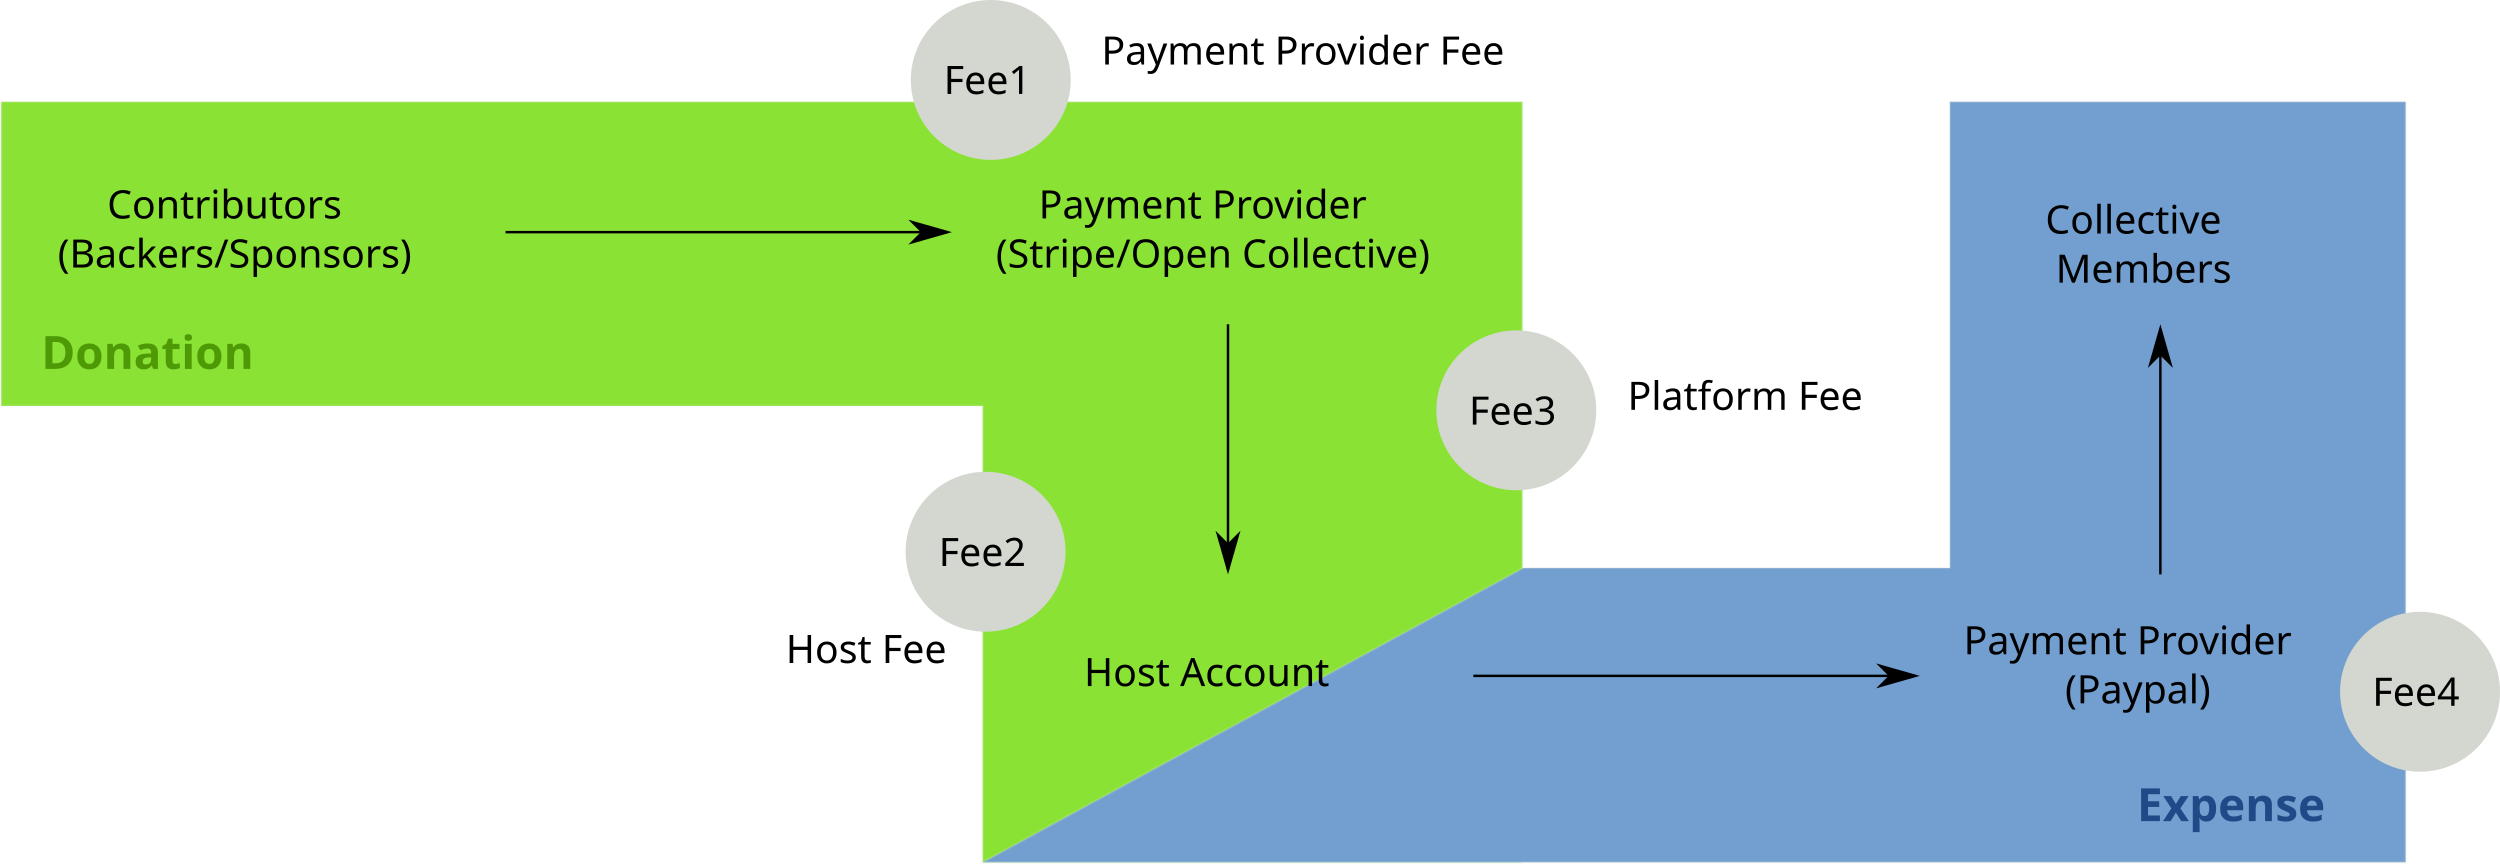
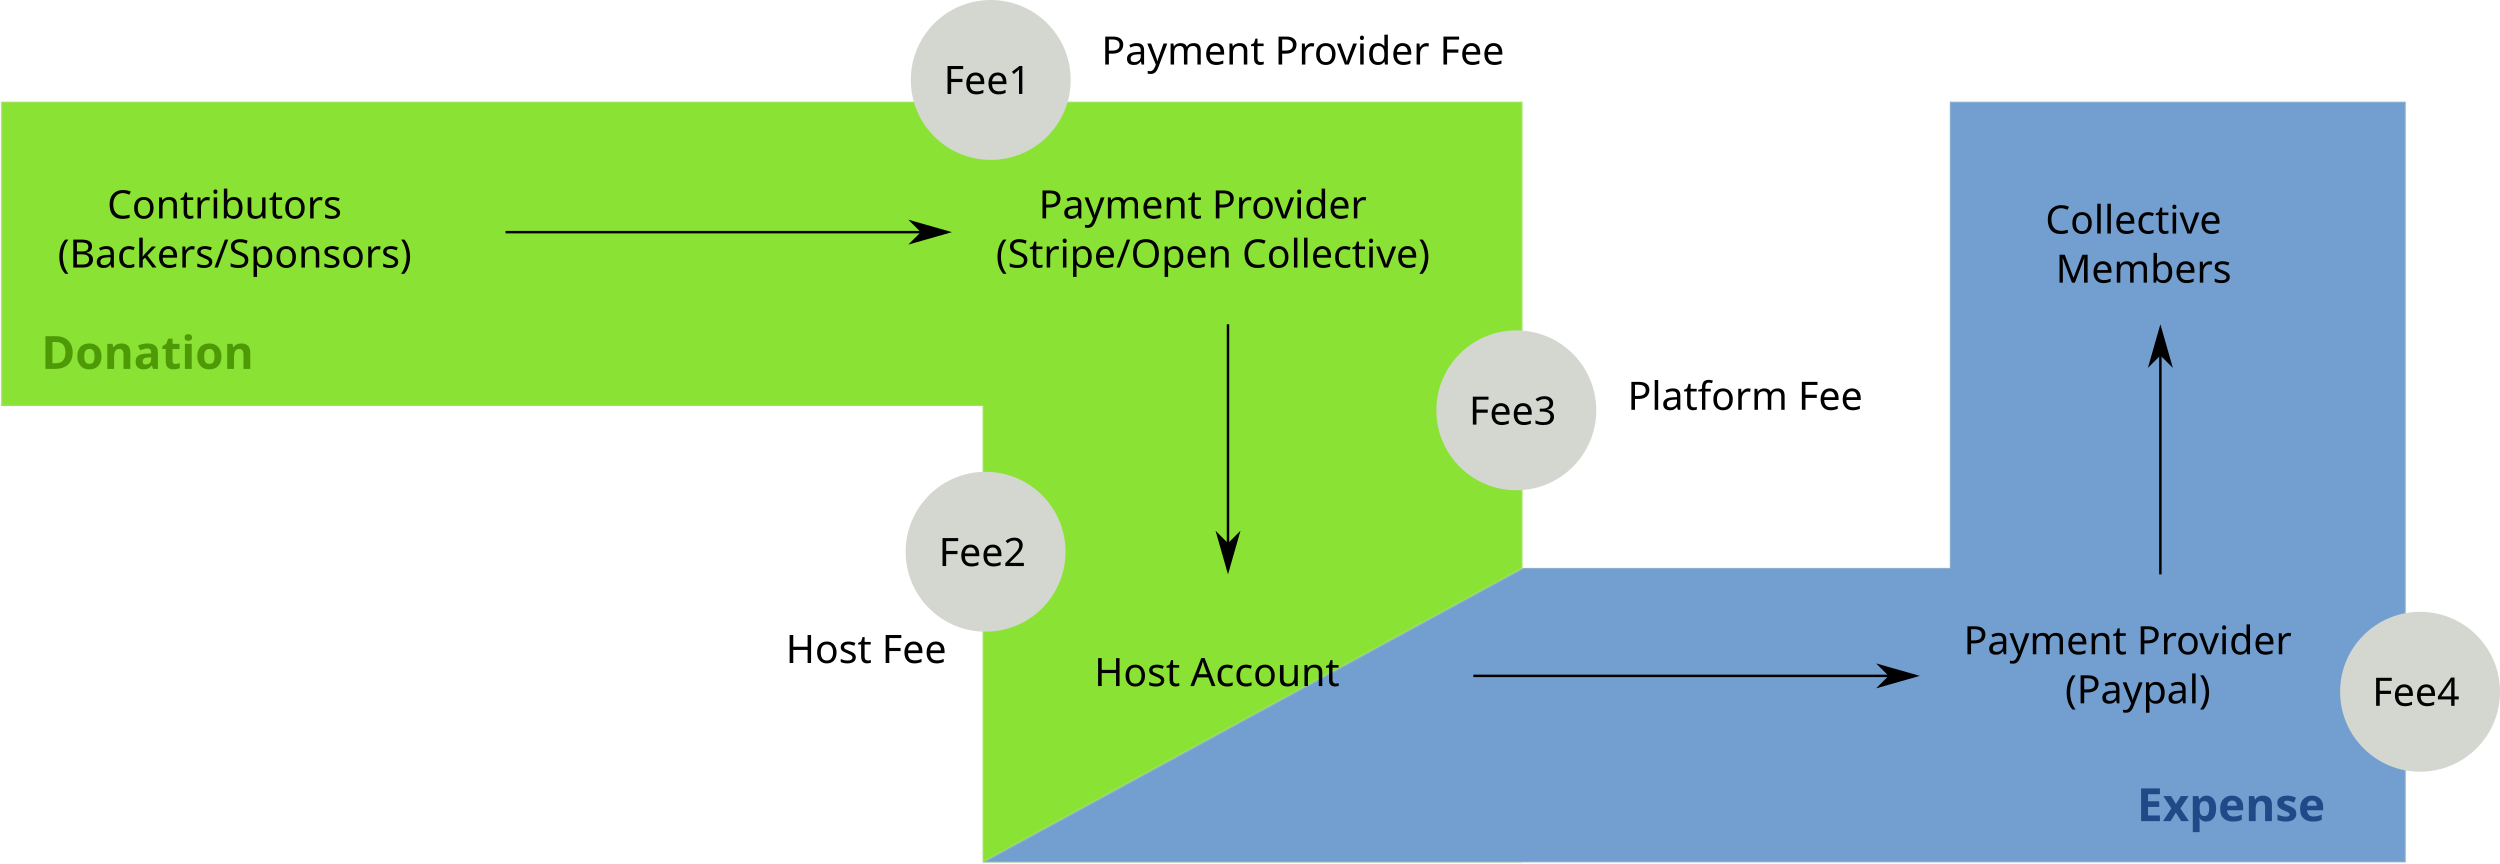
- <svg xmlns="http://www.w3.org/2000/svg" width="269.587mm" height="93.122mm" viewBox="0 0 269.587 93.122" version="1.1" id="svg2058">
+ <svg xmlns="http://www.w3.org/2000/svg" id="svg2058" width="1018.912" height="351.958" version="1.1" viewBox="0 0 269.587 93.122">
  <defs id="defs2052">
-     <marker orient="auto" refY="0" refX="0" id="marker1767-0" style="overflow:visible">
-       <path id="path1765-4" d="M 0,0 5,-5 -12.5,0 5,5 Z" style="fill:#000000;fill-opacity:1;fill-rule:evenodd;stroke:#000000;stroke-width:1pt;stroke-opacity:1" transform="matrix(-0.8,0,0,-0.8,-10,0)" />
+     <marker id="marker1767-0" orient="auto" refX="0" refY="0" style="overflow:visible">
+       <path id="path1765-4" d="M 0,0 5,-5 -12.5,0 5,5 Z" style="fill:#000;fill-opacity:1;fill-rule:evenodd;stroke:#000;stroke-width:1pt;stroke-opacity:1" transform="matrix(-0.8,0,0,-0.8,-10,0)" />
    </marker>
-     <marker orient="auto" refY="0" refX="0" id="Arrow1Lend-3" style="overflow:visible">
-       <path id="path1481-3" d="M 0,0 5,-5 -12.5,0 5,5 Z" style="fill:#000000;fill-opacity:1;fill-rule:evenodd;stroke:#000000;stroke-width:1pt;stroke-opacity:1" transform="matrix(-0.8,0,0,-0.8,-10,0)" />
+     <marker id="Arrow1Lend-3" orient="auto" refX="0" refY="0" style="overflow:visible">
+       <path id="path1481-3" d="M 0,0 5,-5 -12.5,0 5,5 Z" style="fill:#000;fill-opacity:1;fill-rule:evenodd;stroke:#000;stroke-width:1pt;stroke-opacity:1" transform="matrix(-0.8,0,0,-0.8,-10,0)" />
    </marker>
-     <marker orient="auto" refY="0" refX="0" id="marker1767" style="overflow:visible">
-       <path id="path1765" d="M 0,0 5,-5 -12.5,0 5,5 Z" style="fill:#000000;fill-opacity:1;fill-rule:evenodd;stroke:#000000;stroke-width:1pt;stroke-opacity:1" transform="matrix(-0.8,0,0,-0.8,-10,0)" />
+     <marker id="marker1767" orient="auto" refX="0" refY="0" style="overflow:visible">
+       <path id="path1765" d="M 0,0 5,-5 -12.5,0 5,5 Z" style="fill:#000;fill-opacity:1;fill-rule:evenodd;stroke:#000;stroke-width:1pt;stroke-opacity:1" transform="matrix(-0.8,0,0,-0.8,-10,0)" />
    </marker>
-     <marker orient="auto" refY="0" refX="0" id="Arrow1Lend" style="overflow:visible">
-       <path id="path1481" d="M 0,0 5,-5 -12.5,0 5,5 Z" style="fill:#000000;fill-opacity:1;fill-rule:evenodd;stroke:#000000;stroke-width:1pt;stroke-opacity:1" transform="matrix(-0.8,0,0,-0.8,-10,0)" />
+     <marker id="Arrow1Lend" orient="auto" refX="0" refY="0" style="overflow:visible">
+       <path id="path1481" d="M 0,0 5,-5 -12.5,0 5,5 Z" style="fill:#000;fill-opacity:1;fill-rule:evenodd;stroke:#000;stroke-width:1pt;stroke-opacity:1" transform="matrix(-0.8,0,0,-0.8,-10,0)" />
    </marker>
  </defs>
  <g id="layer1" transform="translate(0.9899783,-199.7901)">
-     <path style="opacity:0.998;fill:#8ae234;fill-opacity:1;stroke:#e7ebe1;stroke-width:0.261;stroke-linejoin:round;stroke-miterlimit:4;stroke-dasharray:none;stroke-dashoffset:0;stroke-opacity:0.196" d="m -0.859,210.761 v 32.808 H 104.974 v 49.213 h 58.208 v -49.213 -32.808 h -56.808 z" id="rect1845" />
-     <text xml:space="preserve" style="font-style:normal;font-weight:normal;font-size:4.233px;line-height:1.25;font-family:sans-serif;letter-spacing:0px;word-spacing:0px;fill:#000000;fill-opacity:1;stroke:none;stroke-width:0.265" x="27.072" y="223.345" id="text1439">
-       <tspan id="tspan1437" x="27.072" y="223.345" style="text-align:center;text-anchor:middle;stroke-width:0.265">Contributors</tspan>
-       <tspan x="27.072" y="228.637" style="text-align:center;text-anchor:middle;stroke-width:0.265" id="tspan1441">(Backers/Sponsors)</tspan>
+     <path style="opacity:.998;fill:#8ae234;fill-opacity:1;stroke:#e7ebe1;stroke-width:.261;stroke-linejoin:round;stroke-miterlimit:4;stroke-dasharray:none;stroke-dashoffset:0;stroke-opacity:.196" id="rect1845" d="m -0.859,210.761 v 32.808 H 104.974 v 49.213 h 58.208 v -49.213 -32.808 h -56.808 z" />
+     <text xml:space="preserve" style="font-style:normal;font-weight:400;font-size:4.233px;line-height:1.25;font-family:sans-serif;letter-spacing:0;word-spacing:0;fill:#000;fill-opacity:1;stroke:none;stroke-width:.265" id="text1439" x="27.072" y="223.345">
+       <tspan id="tspan1437" x="27.072" y="223.345" style="text-align:center;text-anchor:middle;stroke-width:.265">Contributors</tspan>
+       <tspan x="27.072" y="228.637" style="text-align:center;text-anchor:middle;stroke-width:.265" id="tspan1441">(Backers/Sponsors)</tspan>
    </text>
-     <path style="opacity:0.998;fill:#729fcf;fill-opacity:1;stroke:#e7ebe1;stroke-width:0.248;stroke-linejoin:round;stroke-miterlimit:4;stroke-dasharray:none;stroke-dashoffset:0;stroke-opacity:0.196" d="m 104.974,292.782 58.307,-31.75 h 45.99 v -50.271 h 49.161 v 50.271 31.75 z" id="rect1845-6" />
-     <text xml:space="preserve" style="font-style:normal;font-weight:normal;font-size:4.233px;line-height:1.25;font-family:sans-serif;letter-spacing:0px;word-spacing:0px;fill:#000000;fill-opacity:1;stroke:none;stroke-width:0.265" x="132.559" y="223.345" id="text1439-3">
-       <tspan x="132.559" y="223.345" style="text-align:center;text-anchor:middle;stroke-width:0.265" id="tspan1441-1">Payment Provider</tspan>
-       <tspan x="132.559" y="228.637" style="text-align:center;text-anchor:middle;stroke-width:0.265" id="tspan1470">(Stripe/Open Collective)</tspan>
+     <path style="opacity:.998;fill:#729fcf;fill-opacity:1;stroke:#e7ebe1;stroke-width:.248;stroke-linejoin:round;stroke-miterlimit:4;stroke-dasharray:none;stroke-dashoffset:0;stroke-opacity:.196" id="rect1845-6" d="m 104.974,292.782 58.307,-31.75 h 45.99 v -50.271 h 49.161 v 50.271 31.75 z" />
+     <text xml:space="preserve" style="font-style:normal;font-weight:400;font-size:4.233px;line-height:1.25;font-family:sans-serif;letter-spacing:0;word-spacing:0;fill:#000;fill-opacity:1;stroke:none;stroke-width:.265" id="text1439-3" x="132.559" y="223.345">
+       <tspan x="132.559" y="223.345" style="text-align:center;text-anchor:middle;stroke-width:.265" id="tspan1441-1">Payment Provider</tspan>
+       <tspan x="132.559" y="228.637" style="text-align:center;text-anchor:middle;stroke-width:.265" id="tspan1470">(Stripe/Open Collective)</tspan>
    </text>
-     <path style="fill:none;stroke:#000000;stroke-width:0.265;stroke-linecap:butt;stroke-linejoin:miter;stroke-miterlimit:4;stroke-dasharray:none;stroke-opacity:1;marker-end:url(#Arrow1Lend)" d="M 53.526,224.823 H 101.15" id="path1474" />
-     <path style="fill:none;stroke:#000000;stroke-width:0.265px;stroke-linecap:butt;stroke-linejoin:miter;stroke-opacity:1;marker-end:url(#marker1767)" d="m 131.432,234.756 v 26.458" id="path1742" />
-     <text xml:space="preserve" style="font-style:normal;font-weight:normal;font-size:4.233px;line-height:1.25;font-family:sans-serif;letter-spacing:0px;word-spacing:0px;fill:#000000;fill-opacity:1;stroke:none;stroke-width:0.265" x="132.991" y="273.771" id="text1439-3-9">
-       <tspan x="132.991" y="273.771" style="text-align:center;text-anchor:middle;stroke-width:0.265" id="tspan1441-1-6">Host Account</tspan>
-       <tspan x="132.991" y="279.063" style="text-align:center;text-anchor:middle;stroke-width:0.265" id="tspan1470-9" />
+     <path style="fill:none;stroke:#000;stroke-width:.265;stroke-linecap:butt;stroke-linejoin:miter;stroke-miterlimit:4;stroke-dasharray:none;stroke-opacity:1;marker-end:url(#Arrow1Lend)" id="path1474" d="M 53.526,224.823 H 101.15" />
+     <path style="fill:none;stroke:#000;stroke-width:.265px;stroke-linecap:butt;stroke-linejoin:miter;stroke-opacity:1;marker-end:url(#marker1767)" id="path1742" d="m 131.432,234.756 v 26.458" />
+     <text xml:space="preserve" style="font-style:normal;font-weight:400;font-size:4.233px;line-height:1.25;font-family:sans-serif;letter-spacing:0;word-spacing:0;fill:#000;fill-opacity:1;stroke:none;stroke-width:.265" id="text1439-3-9" x="132.991" y="273.771">
+       <tspan x="132.991" y="273.771" style="text-align:center;text-anchor:middle;stroke-width:.265" id="tspan1441-1-6">Host Account</tspan>
    </text>
-     <text xml:space="preserve" style="font-style:normal;font-weight:normal;font-size:4.233px;line-height:1.25;font-family:sans-serif;letter-spacing:0px;word-spacing:0px;fill:#000000;fill-opacity:1;stroke:none;stroke-width:0.265" x="232.92" y="224.979" id="text1439-3-8">
-       <tspan x="232.92" y="224.979" style="text-align:center;text-anchor:middle;stroke-width:0.265" id="tspan1470-5">Collective</tspan>
-       <tspan x="232.92" y="230.27" style="text-align:center;text-anchor:middle;stroke-width:0.265" id="tspan1801">Members</tspan>
+     <text xml:space="preserve" style="font-style:normal;font-weight:400;font-size:4.233px;line-height:1.25;font-family:sans-serif;letter-spacing:0;word-spacing:0;fill:#000;fill-opacity:1;stroke:none;stroke-width:.265" id="text1439-3-8" x="232.92" y="224.979">
+       <tspan x="232.92" y="224.979" style="text-align:center;text-anchor:middle;stroke-width:.265" id="tspan1470-5">Collective</tspan>
+       <tspan x="232.92" y="230.27" style="text-align:center;text-anchor:middle;stroke-width:.265" id="tspan1801">Members</tspan>
    </text>
-     <path style="fill:none;stroke:#000000;stroke-width:0.265;stroke-linecap:butt;stroke-linejoin:miter;stroke-miterlimit:4;stroke-dasharray:none;stroke-opacity:1;marker-end:url(#Arrow1Lend-3)" d="m 157.891,272.673 h 47.625" id="path1474-6" />
-     <text xml:space="preserve" style="font-style:normal;font-weight:normal;font-size:4.233px;line-height:1.25;font-family:sans-serif;letter-spacing:0px;word-spacing:0px;fill:#000000;fill-opacity:1;stroke:none;stroke-width:0.265;stroke-opacity:0.196" x="232.3" y="270.341" id="text1439-3-6">
-       <tspan x="232.3" y="270.341" style="text-align:center;text-anchor:middle;stroke:none;stroke-width:0.265;stroke-opacity:0.196" id="tspan1441-1-4">Payment Provider</tspan>
-       <tspan x="232.3" y="275.632" style="text-align:center;text-anchor:middle;stroke:none;stroke-width:0.265;stroke-opacity:0.196" id="tspan1470-0">(Paypal)</tspan>
+     <path style="fill:none;stroke:#000;stroke-width:.265;stroke-linecap:butt;stroke-linejoin:miter;stroke-miterlimit:4;stroke-dasharray:none;stroke-opacity:1;marker-end:url(#Arrow1Lend-3)" id="path1474-6" d="m 157.891,272.673 h 47.625" />
+     <text xml:space="preserve" style="font-style:normal;font-weight:400;font-size:4.233px;line-height:1.25;font-family:sans-serif;letter-spacing:0;word-spacing:0;fill:#000;fill-opacity:1;stroke:none;stroke-width:.265;stroke-opacity:.196" id="text1439-3-6" x="232.3" y="270.341">
+       <tspan x="232.3" y="270.341" style="text-align:center;text-anchor:middle;stroke:none;stroke-width:.265;stroke-opacity:.196" id="tspan1441-1-4">Payment Provider</tspan>
+       <tspan x="232.3" y="275.632" style="text-align:center;text-anchor:middle;stroke:none;stroke-width:.265;stroke-opacity:.196" id="tspan1470-0">(Paypal)</tspan>
    </text>
-     <path style="fill:none;stroke:#000000;stroke-width:0.265px;stroke-linecap:butt;stroke-linejoin:miter;stroke-opacity:1;marker-end:url(#marker1767-0)" d="M 231.974,261.727 V 235.269" id="path1742-6" />
-     <text xml:space="preserve" style="font-style:normal;font-weight:normal;font-size:4.233px;line-height:1.25;font-family:sans-serif;letter-spacing:0px;word-spacing:0px;fill:#4e9a06;fill-opacity:1;stroke:none;stroke-width:0.265" x="3.474" y="239.574" id="text1865">
-       <tspan id="tspan1863" x="3.474" y="239.574" style="font-style:normal;font-variant:normal;font-weight:bold;font-stretch:normal;font-size:4.939px;font-family:sans-serif;-inkscape-font-specification:'sans-serif Bold';fill:#4e9a06;stroke-width:0.265">Donation</tspan>
+     <path style="fill:none;stroke:#000;stroke-width:.265px;stroke-linecap:butt;stroke-linejoin:miter;stroke-opacity:1;marker-end:url(#marker1767-0)" id="path1742-6" d="M 231.974,261.727 V 235.269" />
+     <text xml:space="preserve" style="font-style:normal;font-weight:400;font-size:4.233px;line-height:1.25;font-family:sans-serif;letter-spacing:0;word-spacing:0;fill:#4e9a06;fill-opacity:1;stroke:none;stroke-width:.265" id="text1865" x="3.474" y="239.574">
+       <tspan id="tspan1863" x="3.474" y="239.574" style="font-style:normal;font-variant:normal;font-weight:700;font-stretch:normal;font-size:4.939px;font-family:sans-serif;-inkscape-font-specification:'sans-serif Bold';fill:#4e9a06;stroke-width:.265">Donation</tspan>
    </text>
-     <text xml:space="preserve" style="font-style:normal;font-weight:normal;font-size:4.233px;line-height:1.25;font-family:sans-serif;letter-spacing:0px;word-spacing:0px;fill:#204a87;fill-opacity:1;stroke:none;stroke-width:0.265" x="229.458" y="288.335" id="text1865-7">
-       <tspan id="tspan1863-2" x="229.458" y="288.335" style="font-style:normal;font-variant:normal;font-weight:bold;font-stretch:normal;font-size:4.939px;font-family:sans-serif;-inkscape-font-specification:'sans-serif Bold';fill:#204a87;stroke-width:0.265">Expense</tspan>
+     <text xml:space="preserve" style="font-style:normal;font-weight:400;font-size:4.233px;line-height:1.25;font-family:sans-serif;letter-spacing:0;word-spacing:0;fill:#204a87;fill-opacity:1;stroke:none;stroke-width:.265" id="text1865-7" x="229.458" y="288.335">
+       <tspan id="tspan1863-2" x="229.458" y="288.335" style="font-style:normal;font-variant:normal;font-weight:700;font-stretch:normal;font-size:4.939px;font-family:sans-serif;-inkscape-font-specification:'sans-serif Bold';fill:#204a87;stroke-width:.265">Expense</tspan>
    </text>
-     <circle style="opacity:0.998;fill:#d3d7cf;fill-opacity:1;stroke:none;stroke-width:0.066;stroke-linejoin:round;stroke-miterlimit:4;stroke-dasharray:none;stroke-dashoffset:0;stroke-opacity:0.196" id="path1941" cx="105.848" cy="208.411" r="8.621" />
-     <text xml:space="preserve" style="font-style:normal;font-weight:normal;font-size:4.233px;line-height:1.25;font-family:sans-serif;letter-spacing:0px;word-spacing:0px;fill:#000000;fill-opacity:1;stroke:none;stroke-width:0.265" x="100.78" y="209.924" id="text1945">
-       <tspan id="tspan1943" x="100.78" y="209.924" style="stroke-width:0.265">Fee1</tspan>
+     <circle style="opacity:.998;fill:#d3d7cf;fill-opacity:1;stroke:none;stroke-width:.066;stroke-linejoin:round;stroke-miterlimit:4;stroke-dasharray:none;stroke-dashoffset:0;stroke-opacity:.196" id="path1941" cx="105.848" cy="208.411" r="8.621" />
+     <text xml:space="preserve" style="font-style:normal;font-weight:400;font-size:4.233px;line-height:1.25;font-family:sans-serif;letter-spacing:0;word-spacing:0;fill:#000;fill-opacity:1;stroke:none;stroke-width:.265" id="text1945" x="100.78" y="209.924">
+       <tspan id="tspan1943" x="100.78" y="209.924" style="stroke-width:.265">Fee1</tspan>
    </text>
-     <circle style="opacity:0.998;fill:#d3d7cf;fill-opacity:1;stroke:none;stroke-width:0.066;stroke-linejoin:round;stroke-miterlimit:4;stroke-dasharray:none;stroke-dashoffset:0;stroke-opacity:0.196" id="path1941-8" cx="259.976" cy="274.387" r="8.621" />
-     <text xml:space="preserve" style="font-style:normal;font-weight:normal;font-size:4.233px;line-height:1.25;font-family:sans-serif;letter-spacing:0px;word-spacing:0px;fill:#000000;fill-opacity:1;stroke:none;stroke-width:0.265" x="254.833" y="275.9" id="text1945-2">
-       <tspan id="tspan1943-9" x="254.833" y="275.9" style="stroke-width:0.265">Fee4</tspan>
+     <circle style="opacity:.998;fill:#d3d7cf;fill-opacity:1;stroke:none;stroke-width:.066;stroke-linejoin:round;stroke-miterlimit:4;stroke-dasharray:none;stroke-dashoffset:0;stroke-opacity:.196" id="path1941-8" cx="259.976" cy="274.387" r="8.621" />
+     <text xml:space="preserve" style="font-style:normal;font-weight:400;font-size:4.233px;line-height:1.25;font-family:sans-serif;letter-spacing:0;word-spacing:0;fill:#000;fill-opacity:1;stroke:none;stroke-width:.265" id="text1945-2" x="254.833" y="275.9">
+       <tspan id="tspan1943-9" x="254.833" y="275.9" style="stroke-width:.265">Fee4</tspan>
    </text>
-     <circle style="opacity:0.998;fill:#d3d7cf;fill-opacity:1;stroke:none;stroke-width:0.066;stroke-linejoin:round;stroke-miterlimit:4;stroke-dasharray:none;stroke-dashoffset:0;stroke-opacity:0.196" id="path1941-9" cx="162.521" cy="244.036" r="8.621" />
-     <text xml:space="preserve" style="font-style:normal;font-weight:normal;font-size:4.233px;line-height:1.25;font-family:sans-serif;letter-spacing:0px;word-spacing:0px;fill:#000000;fill-opacity:1;stroke:none;stroke-width:0.265" x="157.427" y="245.577" id="text1945-6">
-       <tspan id="tspan1943-0" x="157.427" y="245.577" style="stroke-width:0.265">Fee3</tspan>
+     <circle style="opacity:.998;fill:#d3d7cf;fill-opacity:1;stroke:none;stroke-width:.066;stroke-linejoin:round;stroke-miterlimit:4;stroke-dasharray:none;stroke-dashoffset:0;stroke-opacity:.196" id="path1941-9" cx="162.521" cy="244.036" r="8.621" />
+     <text xml:space="preserve" style="font-style:normal;font-weight:400;font-size:4.233px;line-height:1.25;font-family:sans-serif;letter-spacing:0;word-spacing:0;fill:#000;fill-opacity:1;stroke:none;stroke-width:.265" id="text1945-6" x="157.427" y="245.577">
+       <tspan id="tspan1943-0" x="157.427" y="245.577" style="stroke-width:.265">Fee3</tspan>
    </text>
-     <circle style="opacity:0.998;fill:#d3d7cf;fill-opacity:1;stroke:none;stroke-width:0.066;stroke-linejoin:round;stroke-miterlimit:4;stroke-dasharray:none;stroke-dashoffset:0;stroke-opacity:0.196" id="path1941-2" cx="105.291" cy="259.288" r="8.621" />
-     <text xml:space="preserve" style="font-style:normal;font-weight:normal;font-size:4.233px;line-height:1.25;font-family:sans-serif;letter-spacing:0px;word-spacing:0px;fill:#000000;fill-opacity:1;stroke:none;stroke-width:0.265" x="100.241" y="260.829" id="text1945-7">
-       <tspan id="tspan1943-6" x="100.241" y="260.829" style="stroke-width:0.265">Fee2</tspan>
+     <circle style="opacity:.998;fill:#d3d7cf;fill-opacity:1;stroke:none;stroke-width:.066;stroke-linejoin:round;stroke-miterlimit:4;stroke-dasharray:none;stroke-dashoffset:0;stroke-opacity:.196" id="path1941-2" cx="105.291" cy="259.288" r="8.621" />
+     <text xml:space="preserve" style="font-style:normal;font-weight:400;font-size:4.233px;line-height:1.25;font-family:sans-serif;letter-spacing:0;word-spacing:0;fill:#000;fill-opacity:1;stroke:none;stroke-width:.265" id="text1945-7" x="100.241" y="260.829">
+       <tspan id="tspan1943-6" x="100.241" y="260.829" style="stroke-width:.265">Fee2</tspan>
    </text>
-     <text xml:space="preserve" style="font-style:normal;font-weight:normal;font-size:4.233px;line-height:1.25;font-family:sans-serif;letter-spacing:0px;word-spacing:0px;fill:#000000;fill-opacity:1;stroke:none;stroke-width:0.265" x="117.791" y="206.752" id="text2742">
-       <tspan id="tspan2740" x="117.791" y="206.752" style="stroke-width:0.265">Payment Provider Fee</tspan>
+     <text xml:space="preserve" style="font-style:normal;font-weight:400;font-size:4.233px;line-height:1.25;font-family:sans-serif;letter-spacing:0;word-spacing:0;fill:#000;fill-opacity:1;stroke:none;stroke-width:.265" id="text2742" x="117.791" y="206.752">
+       <tspan id="tspan2740" x="117.791" y="206.752" style="stroke-width:.265">Payment Provider Fee</tspan>
    </text>
-     <text xml:space="preserve" style="font-style:normal;font-weight:normal;font-size:4.233px;line-height:1.25;font-family:sans-serif;letter-spacing:0px;word-spacing:0px;fill:#000000;fill-opacity:1;stroke:none;stroke-width:0.265" x="174.522" y="243.982" id="text2746">
-       <tspan id="tspan2744" x="174.522" y="243.982" style="stroke-width:0.265">Platform Fee</tspan>
+     <text xml:space="preserve" style="font-style:normal;font-weight:400;font-size:4.233px;line-height:1.25;font-family:sans-serif;letter-spacing:0;word-spacing:0;fill:#000;fill-opacity:1;stroke:none;stroke-width:.265" id="text2746" x="174.522" y="243.982">
+       <tspan id="tspan2744" x="174.522" y="243.982" style="stroke-width:.265">Platform Fee</tspan>
    </text>
-     <text xml:space="preserve" style="font-style:normal;font-weight:normal;font-size:4.233px;line-height:1.25;font-family:sans-serif;letter-spacing:0px;word-spacing:0px;fill:#000000;fill-opacity:1;stroke:none;stroke-width:0.265" x="83.752" y="271.284" id="text2750">
-       <tspan id="tspan2748" x="83.752" y="271.284" style="stroke-width:0.265">Host Fee</tspan>
+     <text xml:space="preserve" style="font-style:normal;font-weight:400;font-size:4.233px;line-height:1.25;font-family:sans-serif;letter-spacing:0;word-spacing:0;fill:#000;fill-opacity:1;stroke:none;stroke-width:.265" id="text2750" x="83.752" y="271.284">
+       <tspan id="tspan2748" x="83.752" y="271.284" style="stroke-width:.265">Host Fee</tspan>
    </text>
  </g>
</svg>
